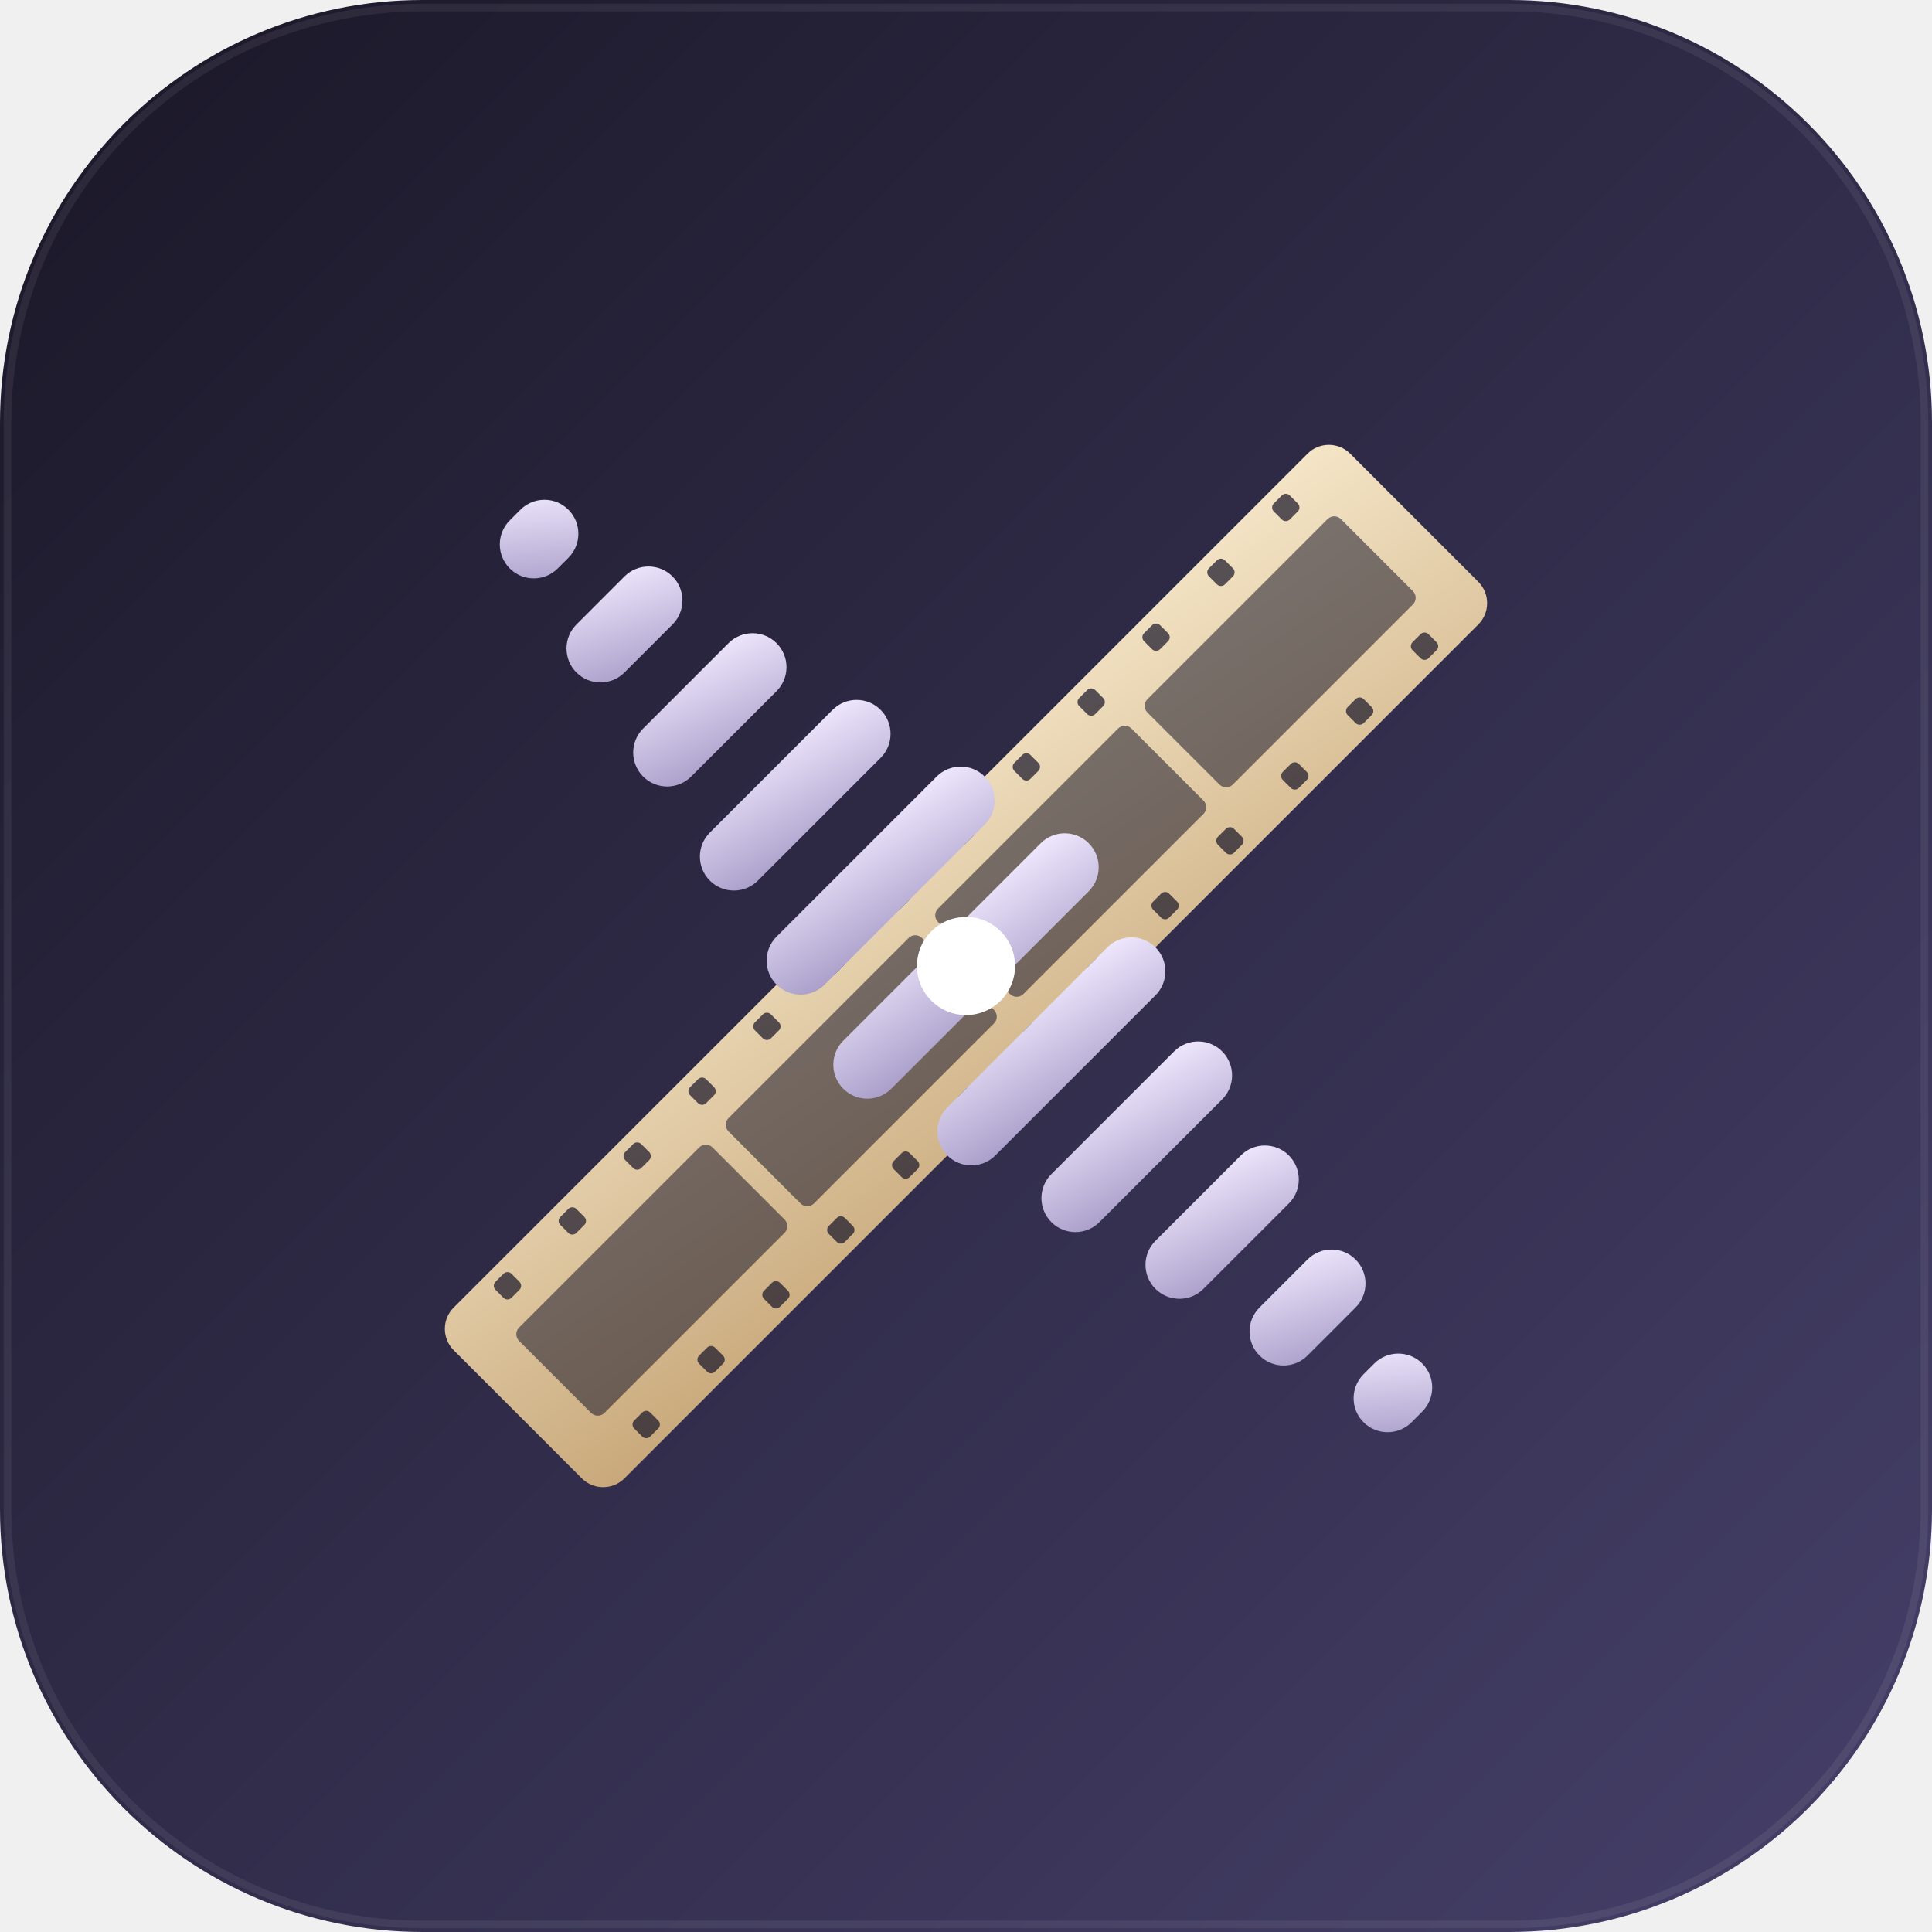
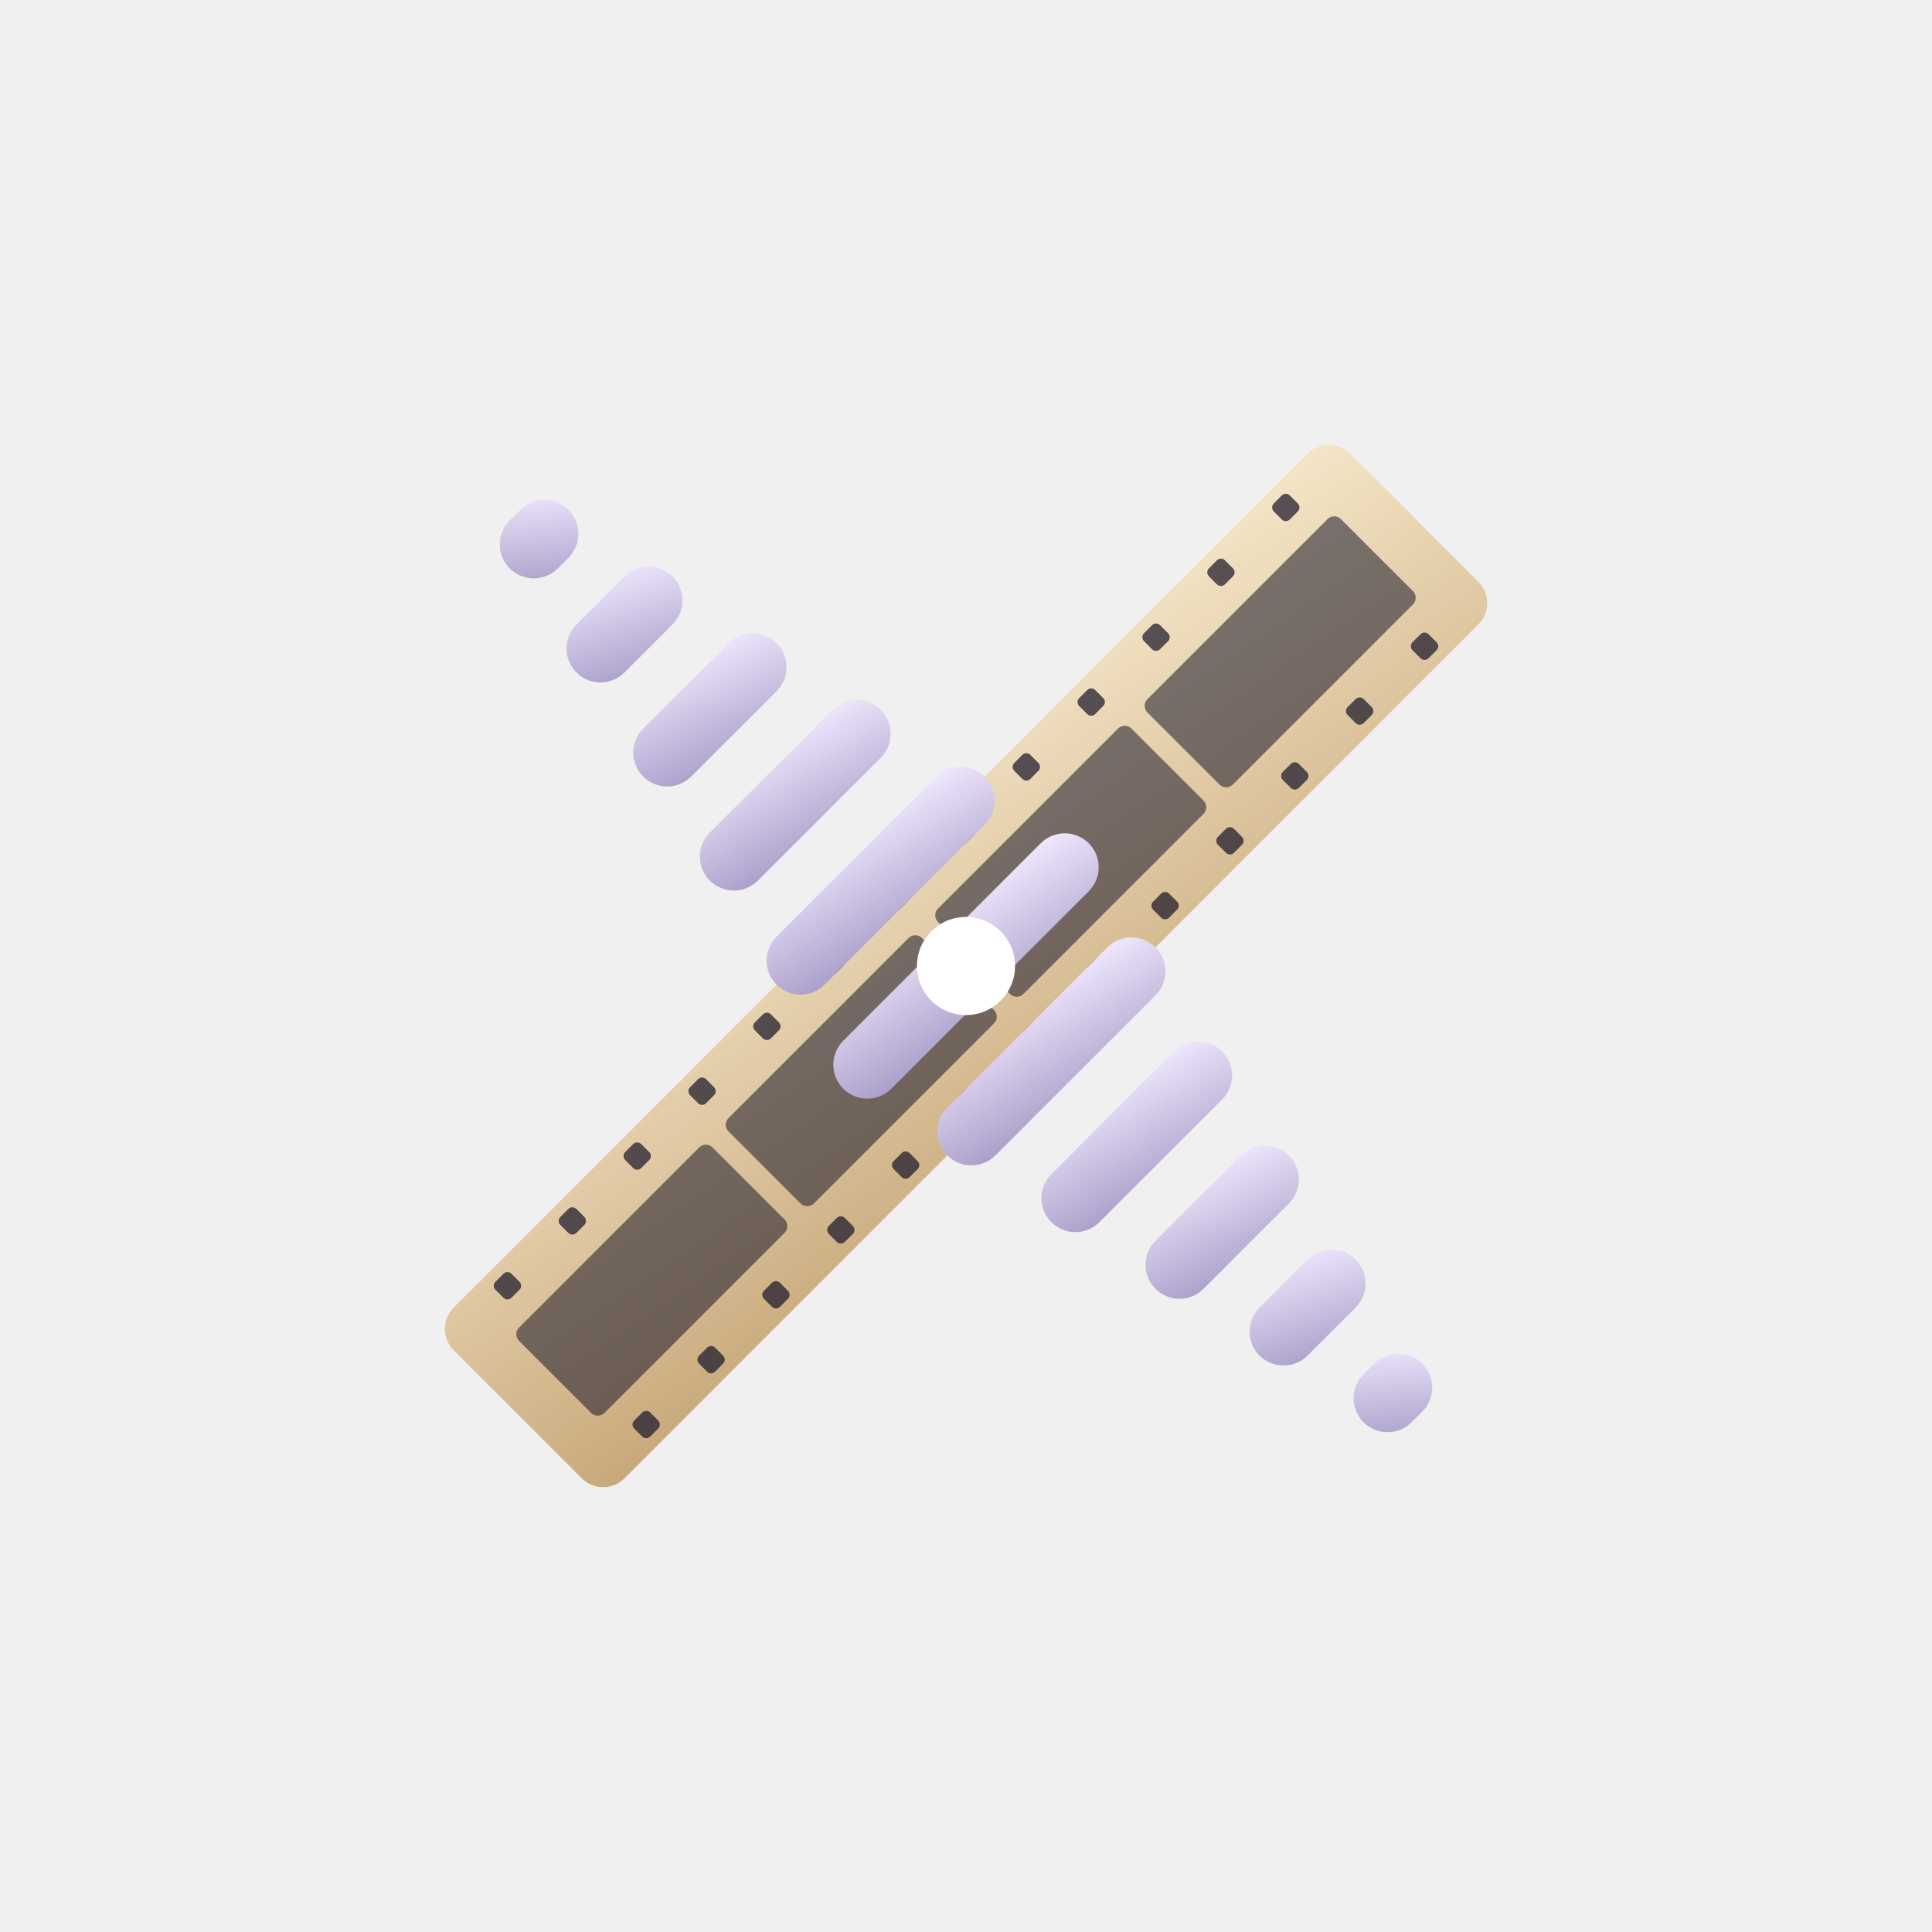
<svg xmlns="http://www.w3.org/2000/svg" viewBox="0 0 512 512">
  <defs>
-     <linearGradient id="bg" x1="0%" y1="0%" x2="100%" y2="100%">
-       <stop offset="0%" stop-color="#1a1727" />
-       <stop offset="100%" stop-color="#46406a" />
-     </linearGradient>
    <linearGradient id="audio" x1="0%" y1="0%" x2="100%" y2="100%">
      <stop offset="0%" stop-color="#f1eaff" />
      <stop offset="100%" stop-color="#a89cc8" />
    </linearGradient>
    <linearGradient id="film" x1="100%" y1="0%" x2="0%" y2="100%">
      <stop offset="0%" stop-color="#f5e6c8" />
      <stop offset="100%" stop-color="#c8a87a" />
    </linearGradient>
  </defs>
-   <rect x="0" y="0" width="512" height="512" rx="112" ry="112" fill="url(#bg)" />
  <g transform="rotate(-45 256 256)">
    <rect x="88" y="224" width="336" height="64" rx="8" fill="url(#film)" />
    <rect x="107.15" y="227" width="6" height="6" rx="1.5" fill="#1a172a" opacity="0.72" />
    <rect x="107.15" y="279" width="6" height="6" rx="1.5" fill="#1a172a" opacity="0.72" />
    <rect x="131.46" y="227" width="6" height="6" rx="1.5" fill="#1a172a" opacity="0.72" />
    <rect x="131.46" y="279" width="6" height="6" rx="1.5" fill="#1a172a" opacity="0.72" />
    <rect x="155.77" y="227" width="6" height="6" rx="1.5" fill="#1a172a" opacity="0.72" />
    <rect x="155.77" y="279" width="6" height="6" rx="1.5" fill="#1a172a" opacity="0.72" />
    <rect x="180.08" y="227" width="6" height="6" rx="1.5" fill="#1a172a" opacity="0.72" />
    <rect x="180.08" y="279" width="6" height="6" rx="1.5" fill="#1a172a" opacity="0.72" />
    <rect x="204.38" y="227" width="6" height="6" rx="1.5" fill="#1a172a" opacity="0.72" />
    <rect x="204.38" y="279" width="6" height="6" rx="1.5" fill="#1a172a" opacity="0.72" />
    <rect x="228.69" y="227" width="6" height="6" rx="1.5" fill="#1a172a" opacity="0.72" />
    <rect x="228.69" y="279" width="6" height="6" rx="1.5" fill="#1a172a" opacity="0.72" />
    <rect x="253.00" y="227" width="6" height="6" rx="1.5" fill="#1a172a" opacity="0.72" />
    <rect x="253.00" y="279" width="6" height="6" rx="1.5" fill="#1a172a" opacity="0.72" />
    <rect x="277.31" y="227" width="6" height="6" rx="1.5" fill="#1a172a" opacity="0.72" />
    <rect x="277.31" y="279" width="6" height="6" rx="1.5" fill="#1a172a" opacity="0.72" />
    <rect x="301.62" y="227" width="6" height="6" rx="1.5" fill="#1a172a" opacity="0.72" />
    <rect x="301.62" y="279" width="6" height="6" rx="1.5" fill="#1a172a" opacity="0.72" />
    <rect x="325.92" y="227" width="6" height="6" rx="1.5" fill="#1a172a" opacity="0.72" />
    <rect x="325.92" y="279" width="6" height="6" rx="1.5" fill="#1a172a" opacity="0.72" />
    <rect x="350.23" y="227" width="6" height="6" rx="1.5" fill="#1a172a" opacity="0.72" />
    <rect x="350.23" y="279" width="6" height="6" rx="1.5" fill="#1a172a" opacity="0.72" />
    <rect x="374.54" y="227" width="6" height="6" rx="1.5" fill="#1a172a" opacity="0.72" />
    <rect x="374.54" y="279" width="6" height="6" rx="1.5" fill="#1a172a" opacity="0.72" />
    <rect x="398.85" y="227" width="6" height="6" rx="1.5" fill="#1a172a" opacity="0.72" />
    <rect x="398.85" y="279" width="6" height="6" rx="1.5" fill="#1a172a" opacity="0.72" />
    <rect x="102" y="240" width="72.5" height="32" rx="2.5" fill="#1a172a" opacity="0.55" />
    <rect x="180.5" y="240" width="72.5" height="32" rx="2.5" fill="#1a172a" opacity="0.55" />
    <rect x="259" y="240" width="72.5" height="32" rx="2.5" fill="#1a172a" opacity="0.55" />
    <rect x="337.5" y="240" width="72.5" height="32" rx="2.5" fill="#1a172a" opacity="0.55" />
  </g>
  <g transform="rotate(45 256 256)">
    <rect x="87" y="245" width="18" height="22" rx="9" fill="url(#audio)" />
    <rect x="119" y="238" width="18" height="36" rx="9" fill="url(#audio)" />
    <rect x="151" y="231" width="18" height="50" rx="9" fill="url(#audio)" />
    <rect x="183" y="224" width="18" height="64" rx="9" fill="url(#audio)" />
    <rect x="215" y="217" width="18" height="78" rx="9" fill="url(#audio)" />
    <rect x="247" y="210" width="18" height="92" rx="9" fill="url(#audio)" />
    <rect x="279" y="217" width="18" height="78" rx="9" fill="url(#audio)" />
    <rect x="311" y="224" width="18" height="64" rx="9" fill="url(#audio)" />
    <rect x="343" y="231" width="18" height="50" rx="9" fill="url(#audio)" />
    <rect x="375" y="238" width="18" height="36" rx="9" fill="url(#audio)" />
    <rect x="407" y="245" width="18" height="22" rx="9" fill="url(#audio)" />
  </g>
  <circle cx="256" cy="256" r="13" fill="#ffffff" />
-   <rect x="2" y="2" width="508" height="508" rx="110" ry="110" fill="none" stroke="rgba(255,255,255,0.07)" stroke-width="2" />
</svg>
